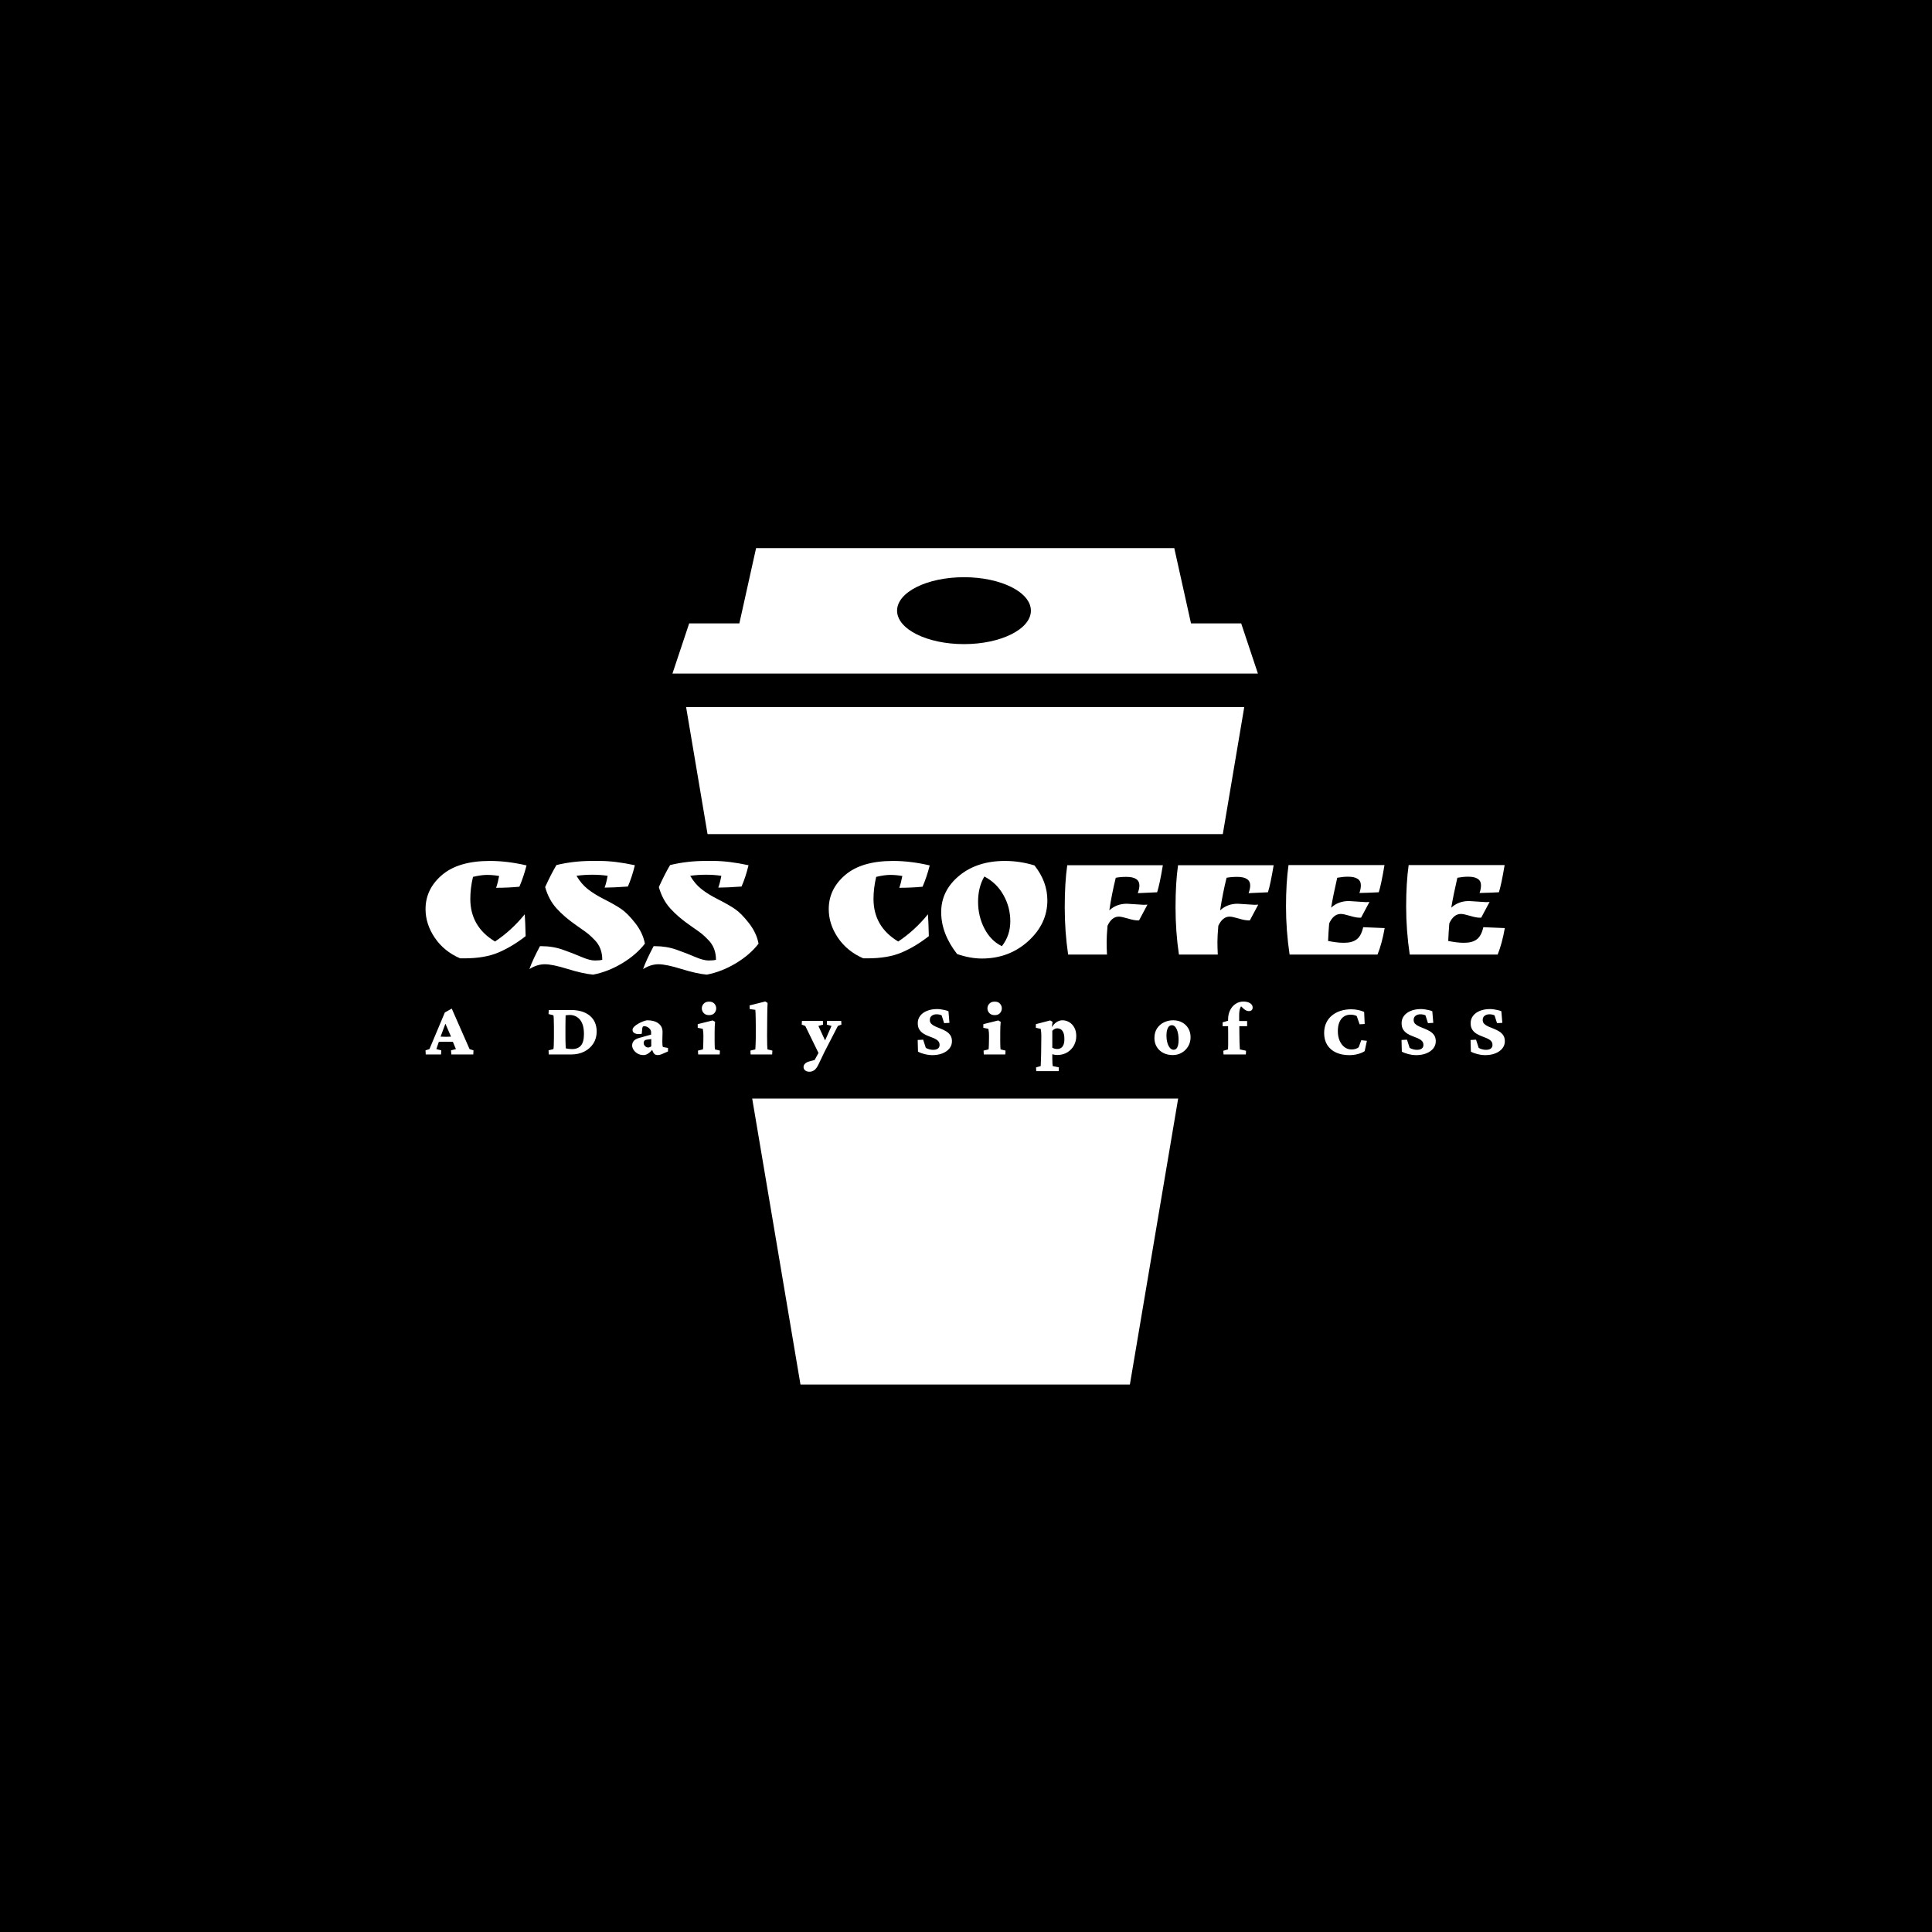
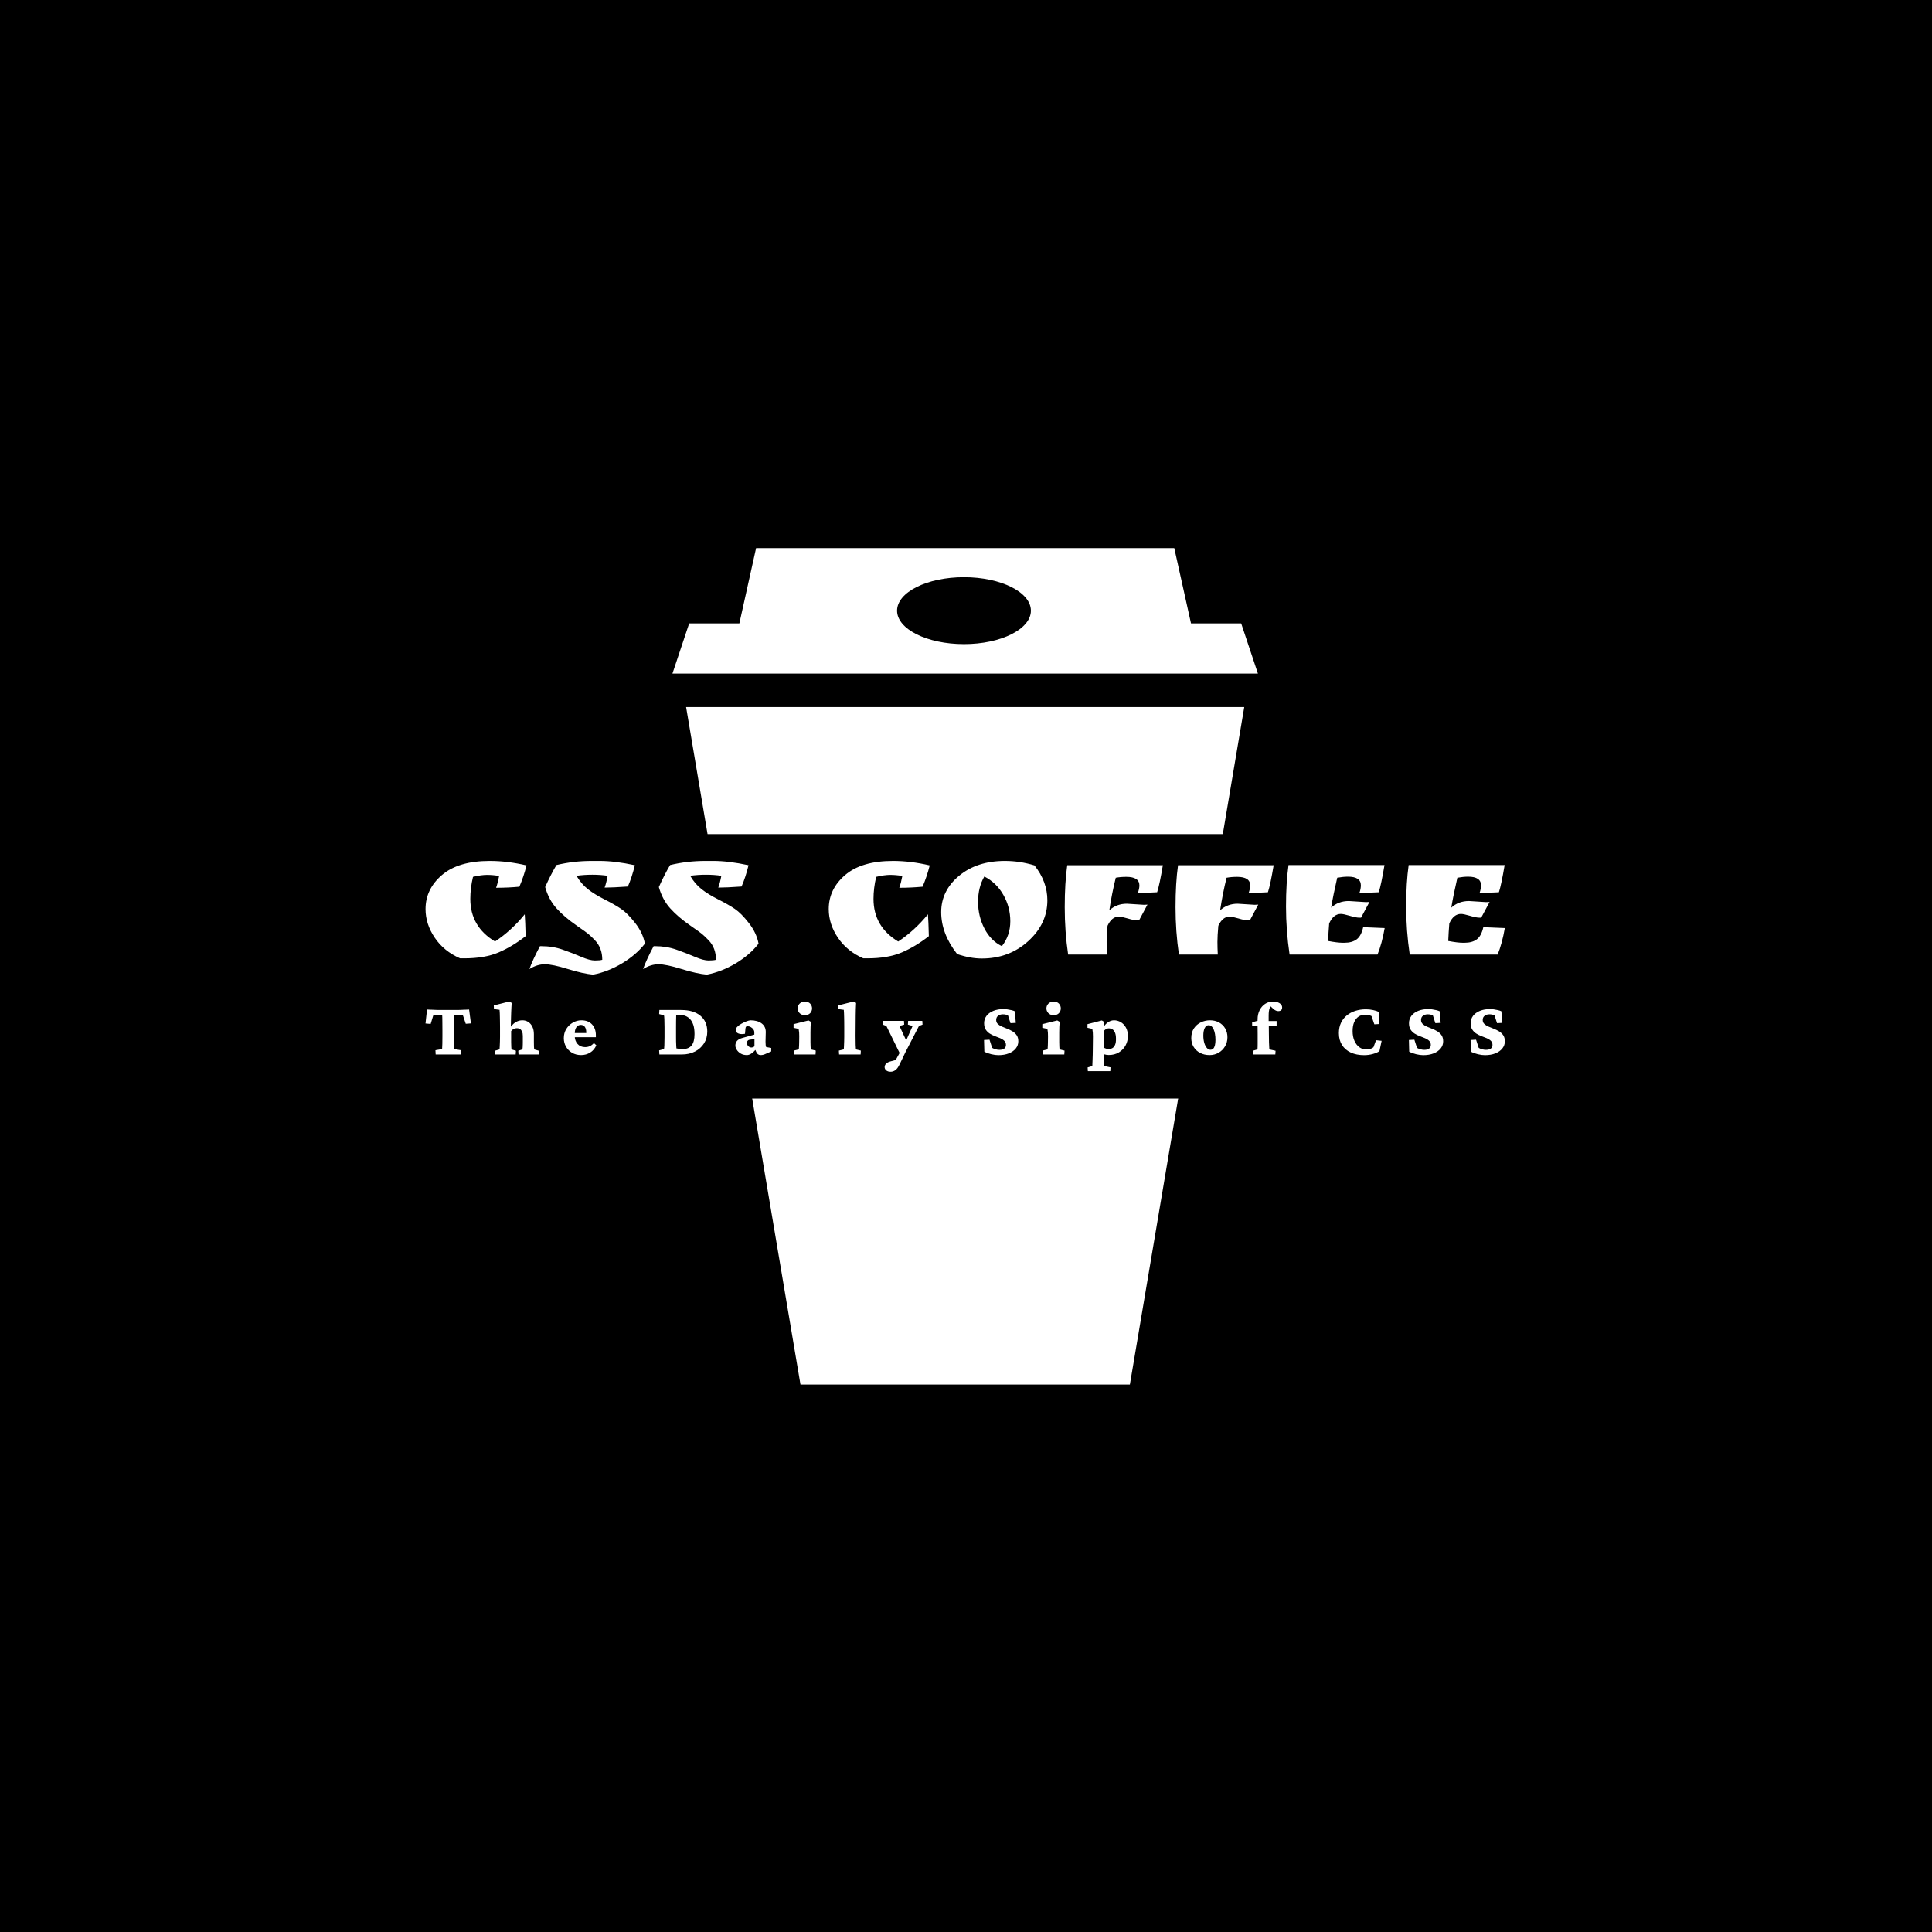
<svg xmlns="http://www.w3.org/2000/svg" version="1.1" width="1000" height="1000" viewBox="0 0 1000 1000">
  <rect width="1000" height="1000" fill="#000000" />
  <g transform="matrix(0.7,0,0,0.7,149.5758,282.1266)">
    <svg viewBox="0 0 396 247" data-background-color="#282634" preserveAspectRatio="xMidYMid meet" height="623" width="1000">
      <g id="tight-bounds" transform="matrix(1,0,0,1,0.24,-0.1)">
        <svg viewBox="0 0 395.52 247.2" height="247.2" width="395.52">
          <g>
            <svg />
          </g>
          <g>
            <svg viewBox="0 0 395.52 247.2" height="247.2" width="395.52">
              <g transform="matrix(1,0,0,1,39.552,92.70014)">
                <svg viewBox="0 0 316.416 61.8" height="61.8" width="316.416">
                  <g>
                    <svg viewBox="0 0 316.416 61.8" height="61.8" width="316.416">
                      <g>
                        <svg viewBox="0 0 316.416 61.8" height="61.8" width="316.416">
                          <g>
                            <svg viewBox="0 0 316.416 61.8" height="61.8" width="316.416">
                              <g>
                                <svg viewBox="0 0 316.416 61.8" height="61.8" width="316.416">
                                  <g>
                                    <svg viewBox="0 0 316.416 33.332" height="33.332" width="316.416">
                                      <g transform="matrix(1,0,0,1,0,0)">
                                        <svg width="316.416" viewBox="1.9 -26.15 301.38 31.75" height="33.332" data-palette-color="#ff4057">
                                          <path d="M22.45-21.95L22.45-21.95Q20.7-22.25 19.07-22.25 17.45-22.25 15.15-21.7L15.15-21.7Q14.4-18.55 14.4-15.55L14.4-15.55Q14.4-7.8 21.3-3.65L21.3-3.65Q25.9-6.7 29.6-11.25L29.6-11.25Q29.75-9.25 29.85-5.15L29.85-5.15Q26.15-2.25 22.3-0.6 18.45 1.05 12.7 1.05L12.7 1.05 11.55 1.05Q7.05-0.9 4.48-4.7 1.9-8.5 1.9-12.7L1.9-12.7Q1.9-18.3 6.5-22.23 11.1-26.15 19.85-26.15L19.85-26.15Q24.75-26.15 30.1-24.9L30.1-24.9Q29.3-21.75 28.1-18.95L28.1-18.95Q24.95-18.65 21.6-18.65L21.6-18.65Q22.1-20.05 22.45-21.95ZM52.75-22L52.75-22Q50.75-22.3 48.47-22.3 46.2-22.3 44.05-22L44.05-22Q45.4-19.7 47.25-18.25 49.1-16.8 51.92-15.38 54.75-13.95 56.52-12.75 58.3-11.55 60.45-8.8 62.6-6.05 63.15-3.05L63.15-3.05Q60.75 0.05 56.8 2.43 52.85 4.8 48.7 5.6L48.7 5.6Q45.9 5.35 41.62 4.03 37.35 2.7 35.2 2.7 33.05 2.7 30.9 4.05L30.9 4.05Q31.8 1.5 33.85-2.35L33.85-2.35 34.25-2.35Q37.45-2.35 40.27-1.35 43.1-0.35 45.42 0.65 47.75 1.65 49.17 1.65 50.6 1.65 51.25 1.45L51.25 1.45Q51.25-1.85 49.2-4L49.2-4Q48.1-5.15 47.32-5.78 46.55-6.4 44.95-7.5L44.95-7.5 44.1-8.1Q40.7-10.45 38.5-12.88 36.3-15.3 35.3-18.85L35.3-18.85Q36.9-22.4 38.45-25L38.45-25Q43.2-26.15 48.3-26.15L48.3-26.15 50.5-26.15Q54.8-26.15 60.35-24.95L60.35-24.95Q59.55-21.65 58.4-19L58.4-19Q54.2-18.7 51.9-18.7L51.9-18.7Q52.35-19.85 52.75-22ZM84.5-22L84.5-22Q82.5-22.3 80.22-22.3 77.94-22.3 75.8-22L75.8-22Q77.14-19.7 79-18.25 80.84-16.8 83.67-15.38 86.5-13.95 88.27-12.75 90.05-11.55 92.19-8.8 94.34-6.05 94.89-3.05L94.89-3.05Q92.5 0.05 88.55 2.43 84.59 4.8 80.44 5.6L80.44 5.6Q77.64 5.35 73.37 4.03 69.09 2.7 66.94 2.7 64.8 2.7 62.64 4.05L62.64 4.05Q63.55 1.5 65.59-2.35L65.59-2.35 66-2.35Q69.19-2.35 72.02-1.35 74.84-0.35 77.17 0.65 79.5 1.65 80.92 1.65 82.34 1.65 83 1.45L83 1.45Q83-1.85 80.94-4L80.94-4Q79.84-5.15 79.07-5.78 78.3-6.4 76.69-7.5L76.69-7.5 75.84-8.1Q72.44-10.45 70.25-12.88 68.05-15.3 67.05-18.85L67.05-18.85Q68.64-22.4 70.19-25L70.19-25Q74.94-26.15 80.05-26.15L80.05-26.15 82.25-26.15Q86.55-26.15 92.09-24.95L92.09-24.95Q91.3-21.65 90.14-19L90.14-19Q85.94-18.7 83.64-18.7L83.64-18.7Q84.09-19.85 84.5-22ZM135.04-21.95L135.04-21.95Q133.29-22.25 131.66-22.25 130.04-22.25 127.74-21.7L127.74-21.7Q126.99-18.55 126.99-15.55L126.99-15.55Q126.99-7.8 133.89-3.65L133.89-3.65Q138.49-6.7 142.19-11.25L142.19-11.25Q142.34-9.25 142.44-5.15L142.44-5.15Q138.74-2.25 134.89-0.6 131.04 1.05 125.29 1.05L125.29 1.05 124.14 1.05Q119.64-0.9 117.06-4.7 114.49-8.5 114.49-12.7L114.49-12.7Q114.49-18.3 119.09-22.23 123.69-26.15 132.44-26.15L132.44-26.15Q137.34-26.15 142.69-24.9L142.69-24.9Q141.89-21.75 140.69-18.95L140.69-18.95Q137.54-18.65 134.19-18.65L134.19-18.65Q134.69-20.05 135.04-21.95ZM150.34-0.15L150.34-0.15Q145.89-5.85 145.89-11.85 145.89-17.85 150.89-22 155.89-26.15 163.69-26.15L163.69-26.15Q167.84-26.15 171.94-24.9L171.94-24.9Q175.54-20.35 175.54-15.15L175.54-15.15Q175.54-8.6 170.19-3.75 164.84 1.1 157.24 1.1L157.24 1.1Q153.99 1.1 150.34-0.15ZM157.94-21.8L157.94-21.8Q156.19-18.8 156.19-14.75 156.19-10.7 157.96-7.28 159.74-3.85 162.84-2.35L162.84-2.35Q165.19-5.35 165.19-9.3 165.19-13.25 163.26-16.65 161.34-20.05 157.94-21.8ZM197.74-14.2L197.74-14.2 202.49-13.9Q203.14-13.9 203.49-13.95L203.49-13.95 201.14-9.55 200.69-9.55Q199.74-9.55 197.99-10.08 196.24-10.6 195.49-10.6L195.49-10.6Q193.53-10.6 192.34-8.05L192.34-8.05Q192.09-5.2 192.09-3.55 192.09-1.9 192.19 0L192.19 0 181.34 0Q180.39-6.4 180.39-13.23 180.39-20.05 181.09-24.95L181.09-24.95 207.79-24.95Q206.89-19.55 206.19-17.4L206.19-17.4 200.79-17.15Q201.24-18.4 201.24-19.3L201.24-19.3Q201.24-21.7 197.59-21.7L197.59-21.7Q195.99-21.7 194.64-21.45L194.64-21.45Q193.53-17 192.84-12.35L192.84-12.35Q194.84-14.2 197.74-14.2ZM228.68-14.2L228.68-14.2 233.43-13.9Q234.08-13.9 234.43-13.95L234.43-13.95 232.08-9.55 231.63-9.55Q230.68-9.55 228.93-10.08 227.18-10.6 226.43-10.6L226.43-10.6Q224.48-10.6 223.28-8.05L223.28-8.05Q223.03-5.2 223.03-3.55 223.03-1.9 223.13 0L223.13 0 212.28 0Q211.33-6.4 211.33-13.23 211.33-20.05 212.03-24.95L212.03-24.95 238.73-24.95Q237.83-19.55 237.13-17.4L237.13-17.4 231.73-17.15Q232.18-18.4 232.18-19.3L232.18-19.3Q232.18-21.7 228.53-21.7L228.53-21.7Q226.93-21.7 225.58-21.45L225.58-21.45Q224.48-17 223.78-12.35L223.78-12.35Q225.78-14.2 228.68-14.2ZM259.73-14.95L259.73-14.95 264.43-14.65Q265.13-14.65 265.48-14.7L265.48-14.7 263.13-10.3 262.68-10.3Q261.73-10.3 259.98-10.83 258.23-11.35 257.48-11.35L257.48-11.35Q255.43-11.35 254.23-8.7L254.23-8.7Q254.03-6.25 253.93-3.8L253.93-3.8Q256.53-3.3 258.03-3.3L258.03-3.3 258.48-3.3Q260.63-3.3 261.91-4.25 263.18-5.2 263.73-7.65L263.73-7.65 269.73-7.4Q268.98-3.1 267.73 0L267.73 0 243.18 0Q242.18-6.75 242.18-13.4 242.18-20.05 242.88-25L242.88-25 269.68-25Q268.78-19.6 268.08-17.4L268.08-17.4Q265.13-17.25 262.68-17.2L262.68-17.2Q263.08-18.35 263.08-19.35L263.08-19.35Q263.08-21.75 259.48-21.75L259.48-21.75Q258.13-21.75 256.48-21.45L256.48-21.45Q255.38-16.7 254.78-13.1L254.78-13.1Q256.78-14.95 259.73-14.95ZM293.28-14.95L293.28-14.95 297.98-14.65Q298.68-14.65 299.03-14.7L299.03-14.7 296.68-10.3 296.23-10.3Q295.28-10.3 293.53-10.83 291.78-11.35 291.03-11.35L291.03-11.35Q288.98-11.35 287.78-8.7L287.78-8.7Q287.58-6.25 287.48-3.8L287.48-3.8Q290.08-3.3 291.58-3.3L291.58-3.3 292.03-3.3Q294.18-3.3 295.45-4.25 296.73-5.2 297.28-7.65L297.28-7.65 303.28-7.4Q302.53-3.1 301.28 0L301.28 0 276.73 0Q275.73-6.75 275.73-13.4 275.73-20.05 276.43-25L276.43-25 303.23-25Q302.33-19.6 301.63-17.4L301.63-17.4Q298.68-17.25 296.23-17.2L296.23-17.2Q296.63-18.35 296.63-19.35L296.63-19.35Q296.63-21.75 293.03-21.75L293.03-21.75Q291.68-21.75 290.03-21.45L290.03-21.45Q288.93-16.7 288.33-13.1L288.33-13.1Q290.33-14.95 293.28-14.95Z" opacity="1" transform="matrix(1,0,0,1,0,0)" fill="#ffffff" class="undefined-text-0" data-fill-palette-color="primary" id="text-0" />
                                        </svg>
                                      </g>
                                    </svg>
                                  </g>
                                  <g transform="matrix(1,0,0,1,0,41.20065)">
                                    <svg viewBox="0 0 316.416 20.599" height="20.599" width="316.416">
                                      <g transform="matrix(1,0,0,1,0,0)">
-                                         <svg width="316.416" viewBox="-0.15 -34.13 695.29 45.26" height="20.599" data-palette-color="#dcdcdc">
-                                           <path d="M9.86 0L0 0-0.15-2.64 2.39-3.47 12.3-27.05 16.75-29.54 28.22-3.47 30.76-2.64 30.62 0 16.5 0 16.26-2.64 19.43-3.47 16.94-9.42 16.41-11.18 11.67-22.12 13.23-21.34 9.52-11.38 9.03-9.91 6.84-3.47 10.01-2.64 9.86 0ZM7.76-8.06L7.76-8.06 7.76-11.62Q8.74-11.57 9.89-11.47 11.04-11.38 12.94-11.38L12.94-11.38Q14.84-11.38 16.04-11.47 17.24-11.57 18.16-11.62L18.16-11.62 18.16-8.11Q17.58-8.11 16.33-8.15 15.09-8.2 12.94-8.2L12.94-8.2Q10.74-8.2 9.57-8.15 8.4-8.11 7.76-8.06ZM79.1-26.03L79.25-28.66 93.26-28.66Q101.22-28.66 105.67-24.98 110.11-21.29 110.11-14.75L110.11-14.75Q110.11-10.45 108.01-7.13 105.91-3.81 102.2-1.9 98.49 0 93.7 0L93.7 0 79.25 0 79.1-2.64 82.23-3.47Q82.38-3.76 82.47-5.91 82.57-8.06 82.57-11.13L82.57-11.13 82.57-17.58Q82.57-20.61 82.47-22.8 82.38-25 82.23-25.24L82.23-25.24 79.1-26.03ZM90.09-25.2L90.09-25.2Q90.09-24.9 90.07-23.88 90.04-22.85 90.02-21.26 89.99-19.68 89.99-17.58L89.99-17.58 89.99-11.13Q89.99-9.91 90.02-8.5 90.04-7.08 90.11-5.83 90.19-4.59 90.24-3.91L90.24-3.91Q91.16-3.71 92.24-3.59 93.31-3.47 94.24-3.47L94.24-3.47Q98.05-3.47 99.98-5.76 101.91-8.06 101.91-13.13L101.91-13.13Q101.91-16.7 101.13-19.04 100.34-21.39 99.03-22.78 97.71-24.17 96.12-24.8 94.53-25.44 92.87-25.44L92.87-25.44Q92.24-25.44 91.51-25.37 90.77-25.29 90.09-25.2ZM140.38 0.39L140.38 0.39Q138.04 0.39 136.38-0.61 134.72-1.61 133.84-3.05 132.96-4.49 132.96-5.71L132.96-5.71Q132.96-7.57 134.06-8.79 135.16-10.01 137.45-10.64L137.45-10.64 145.17-12.79 145.17-14.26Q145.17-15.28 144.56-16.16 143.95-17.04 142.92-17.63 141.9-18.21 140.77-18.21L140.77-18.21Q140.09-18.21 139.82-17.87 139.55-17.53 139.46-16.65L139.46-16.65 139.16-13.33Q136.53-12.84 134.87-13.53 133.21-14.21 133.21-15.82L133.21-15.82Q133.21-16.85 134.26-17.9 135.31-18.95 136.87-19.82 138.43-20.7 140.02-21.31 141.6-21.92 142.63-22.02L142.63-22.02Q147.22-22.02 149.88-20.02 152.54-18.02 152.54-14.55L152.54-14.55 152.4-8.25Q152.4-6.74 152.49-6.01 152.59-5.27 152.79-4.79L152.79-4.79 156.06-4.2 156.06-1.95 152.59-0.44Q151.66 0 150.86 0.2 150.05 0.39 149.27 0.39L149.27 0.39Q147.22 0.39 146.39-1.66L146.39-1.66 145.41-4 146.54-3.76Q145.07-1.86 143.46-0.73 141.85 0.39 140.38 0.39ZM143.26-4.49L143.26-4.49Q143.8-4.49 144.31-4.69 144.83-4.88 145.27-5.27L145.27-5.27 145.27-9.91 142.68-9.57Q141.46-9.47 140.92-8.89 140.38-8.3 140.38-7.37L140.38-7.37Q140.38-6.3 141.26-5.4 142.14-4.49 143.26-4.49ZM189.36 0L175.49 0 175.35-2.49 178.57-3.27Q178.62-3.47 178.67-4.25 178.72-5.03 178.76-6.05 178.81-7.08 178.81-8.06L178.81-8.06 178.86-11.72Q178.86-13.13 178.79-14.14 178.72-15.14 178.47-16.5L178.47-16.5 175.2-17.19 175.2-19.53 184.82-21.92 186.38-21.04Q186.23-19.43 186.16-17.82 186.09-16.21 186.09-14.21L186.09-14.21 186.09-7.96Q186.09-6.59 186.16-5.13 186.23-3.66 186.28-3.27L186.28-3.27 189.51-2.49 189.36 0ZM182.52-25.34L182.52-25.34Q180.28-25.34 179.06-26.66 177.84-27.98 177.84-29.69L177.84-29.69Q177.84-31.4 179.06-32.71 180.28-34.03 182.52-34.03L182.52-34.03Q184.77-34.03 185.94-32.71 187.11-31.4 187.11-29.69L187.11-29.69Q187.11-27.98 185.94-26.66 184.77-25.34 182.52-25.34ZM223.15 0L209.28 0 209.14-2.49 212.31-3.27Q212.36-3.91 212.43-5.35 212.51-6.79 212.55-8.47 212.6-10.16 212.6-11.38L212.6-11.38 212.6-17.63Q212.6-19.24 212.58-20.83 212.55-22.41 212.53-23.88 212.51-25.34 212.46-26.59 212.41-27.83 212.31-28.76L212.31-28.76 208.7-29.25 208.6-31.59 218.71-34.13 220.22-33.2Q220.12-31.2 220.05-29.27 219.98-27.34 219.98-24.95 219.98-22.56 219.93-18.99L219.93-18.99 219.88-12.11Q219.88-8.5 219.95-6.15 220.02-3.81 220.12-3.27L220.12-3.27 223.3-2.49 223.15 0ZM258.01-7.42L253.57 0.2 244.49-18.36 242.19-19.24 242.34-21.63 255.82-21.63 255.96-19.24 252.94-18.36 258.01-7.42ZM258.5-21.63L267.63-21.63 267.78-19.24 265.48-18.36 256.89-1.71 253.03 6.35Q251.67 9.18 250.23 10.16 248.79 11.13 247.22 11.13L247.22 11.13Q245.42 11.13 244.39 10.25 243.37 9.38 243.37 8.15L243.37 8.15Q243.37 6.88 244.34 5.91 245.32 4.93 247.22 4.44L247.22 4.44 253.38 2.78 249.76 4.93 255.87-6.2 256.55-7.47 261.38-18.36 258.36-19.24 258.5-21.63ZM326.13 0.44L326.13 0.44Q324.08 0.44 321.54-0.17 319-0.78 317.1-1.81L317.1-1.81 316.9-9.33 320.42-9.52 322.13-4.25Q323.01-3.71 324.3-3.34 325.59-2.98 326.77-2.98L326.77-2.98Q328.87-2.98 329.94-3.81 331.01-4.64 331.01-6.15L331.01-6.15Q331.01-7.76 329.99-8.76 328.96-9.77 327.38-10.45 325.79-11.13 323.98-11.79 322.18-12.45 320.59-13.45 319-14.45 317.98-16.04 316.95-17.63 316.95-20.17L316.95-20.17Q316.95-22.85 318.51-24.9 320.08-26.95 322.91-28.1 325.74-29.25 329.5-29.25L329.5-29.25Q330.57-29.25 331.92-29.05 333.26-28.86 334.53-28.56 335.8-28.27 336.73-27.83L336.73-27.83 337.36-20.36 333.94-20.17 332.33-25.2Q330.87-25.88 329.01-25.88L329.01-25.88Q327.25-25.88 325.99-24.95 324.72-24.02 324.72-22.22L324.72-22.22Q324.72-20.65 325.74-19.68 326.77-18.7 328.38-17.99 329.99-17.29 331.82-16.58 333.65-15.87 335.29-14.87 336.92-13.87 337.95-12.35 338.97-10.84 338.97-8.45L338.97-8.45Q338.97-5.91 337.36-3.88 335.75-1.86 332.87-0.71 329.99 0.44 326.13 0.44ZM373.35 0L359.48 0 359.34-2.49 362.56-3.27Q362.61-3.47 362.66-4.25 362.7-5.03 362.75-6.05 362.8-7.08 362.8-8.06L362.8-8.06 362.85-11.72Q362.85-13.13 362.78-14.14 362.7-15.14 362.46-16.5L362.46-16.5 359.19-17.19 359.19-19.53 368.81-21.92 370.37-21.04Q370.22-19.43 370.15-17.82 370.08-16.21 370.08-14.21L370.08-14.21 370.08-7.96Q370.08-6.59 370.15-5.13 370.22-3.66 370.27-3.27L370.27-3.27 373.5-2.49 373.35 0ZM366.51-25.34L366.51-25.34Q364.27-25.34 363.05-26.66 361.83-27.98 361.83-29.69L361.83-29.69Q361.83-31.4 363.05-32.71 364.27-34.03 366.51-34.03L366.51-34.03Q368.76-34.03 369.93-32.71 371.1-31.4 371.1-29.69L371.1-29.69Q371.1-27.98 369.93-26.66 368.76-25.34 366.51-25.34ZM407.73 10.74L393.27 10.74 393.13 8.35 396.15 7.47Q396.15 7.13 396.2 6.03 396.25 4.93 396.3 3.44 396.35 1.95 396.4 0.32 396.45-1.32 396.45-2.73L396.45-2.73 396.54-11.62Q396.54-13.09 396.47-14.11 396.4-15.14 396.15-16.5L396.15-16.5 393.03-17.19 393.03-19.53 402.26-21.92 403.77-21.04 403.38-17.92 403.53-17.82Q404.65-19.73 406.43-20.87 408.21-22.02 410.17-22.02L410.17-22.02Q412.41-22.02 414.44-20.85 416.47-19.68 417.76-17.41 419.05-15.14 419.05-11.82L419.05-11.82Q419.05-8.64 417.59-5.88 416.12-3.13 413.34-1.39 410.56 0.34 406.7 0.34L406.7 0.34Q406.02 0.34 405.24 0.22 404.45 0.1 403.62-0.15L403.62-0.15 403.62 2.73Q403.62 4.25 403.7 5.66 403.77 7.08 403.87 7.47L403.87 7.47 407.87 8.3 407.73 10.74ZM406.75-3.52L406.75-3.52Q408.07-3.52 409.12-4.13 410.17-4.74 410.8-6.2 411.44-7.67 411.39-10.11L411.39-10.11Q411.39-12.7 410.7-14.18 410.02-15.67 409-16.26 407.97-16.85 406.85-16.85L406.85-16.85Q405.97-16.85 405.11-16.41 404.26-15.97 403.62-15.23L403.62-15.23 403.62-4.35Q404.31-3.96 405.11-3.74 405.92-3.52 406.75-3.52ZM481.21 0.39L481.21 0.39Q477.75 0.39 475.09-1 472.42-2.39 470.91-4.88 469.4-7.37 469.4-10.55L469.4-10.55Q469.4-14.26 471.11-16.82 472.82-19.38 475.57-20.7 478.33-22.02 481.41-22.02L481.41-22.02Q484.73-22.02 487.27-20.63 489.81-19.24 491.25-16.77 492.69-14.31 492.69-11.08L492.69-11.08Q492.69-7.86 491.15-5.25 489.61-2.64 487-1.12 484.39 0.39 481.21 0.39ZM481.7-3.03L481.7-3.03Q482.83-3.03 483.53-3.74 484.24-4.44 484.61-5.88 484.97-7.32 484.97-9.33L484.97-9.33Q484.97-13.57 483.78-16.21 482.58-18.85 480.58-18.85L480.58-18.85Q478.97-18.85 478.06-17.07 477.16-15.28 477.16-12.16L477.16-12.16Q477.16-9.62 477.75-7.54 478.33-5.47 479.38-4.25 480.43-3.03 481.7-3.03ZM528.43-2.39L528.29 0 513.93 0 513.78-2.39 516.81-3.27Q516.86-4.35 516.88-5.18 516.91-6.01 516.91-6.96 516.91-7.91 516.91-9.35 516.91-10.79 516.91-13.13L516.91-13.13 516.86-18.21 516.86-22.61Q516.86-25.88 518.15-28.49 519.45-31.1 521.69-32.59 523.94-34.08 526.72-34.08L526.72-34.08Q529.36-34.08 531.02-33.03 532.68-31.98 532.68-30.27L532.68-30.27Q532.68-29.1 532.02-28.52 531.36-27.93 530.19-27.93L530.19-27.93Q528.72-27.93 527.16-29.2L527.16-29.2 524.18-31.98 526.63-31.64Q525.36-31.64 524.67-29.98 523.99-28.32 523.99-25.05L523.99-25.05 523.99-21.53 524.09-18.21 524.13-13.13Q524.13-10.6 524.21-7.91 524.28-5.22 524.43-3.27L524.43-3.27 528.43-2.39ZM529.12-18.21L513.34-18.21 513.34-20.7 516.86-21.73 519.5-21.53 529.12-21.53 529.12-18.21ZM594.99 0.44L594.99 0.44Q590.06 0.44 586.39-1.25 582.73-2.93 580.73-6.13 578.73-9.33 578.73-13.77L578.73-13.77Q578.73-17.48 580.07-20.34 581.41-23.19 583.81-25.15 586.2-27.1 589.35-28.1 592.5-29.1 596.21-29.1L596.21-29.1Q598.5-29.1 600.77-28.61 603.04-28.13 604.51-27.39L604.51-27.39 604.85-19.63 601.58-19.43 599.72-24.76Q598.8-25.2 597.82-25.42 596.84-25.63 595.77-25.63L595.77-25.63Q593.23-25.63 591.4-24.39 589.57-23.14 588.57-20.8 587.56-18.46 587.56-15.09L587.56-15.09Q587.56-11.43 588.76-8.76 589.96-6.1 591.93-4.66 593.91-3.22 596.35-3.22L596.35-3.22Q597.67-3.22 598.89-3.56 600.11-3.91 600.99-4.64L600.99-4.64 602.65-9.18 606.27-8.79 604.85-2.15Q603.34-1.07 600.63-0.32 597.92 0.44 594.99 0.44ZM637.81 0.44L637.81 0.44Q635.76 0.44 633.22-0.17 630.68-0.78 628.78-1.81L628.78-1.81 628.58-9.33 632.1-9.52 633.81-4.25Q634.68-3.71 635.98-3.34 637.27-2.98 638.44-2.98L638.44-2.98Q640.54-2.98 641.62-3.81 642.69-4.64 642.69-6.15L642.69-6.15Q642.69-7.76 641.67-8.76 640.64-9.77 639.06-10.45 637.47-11.13 635.66-11.79 633.85-12.45 632.27-13.45 630.68-14.45 629.66-16.04 628.63-17.63 628.63-20.17L628.63-20.17Q628.63-22.85 630.19-24.9 631.76-26.95 634.59-28.1 637.42-29.25 641.18-29.25L641.18-29.25Q642.25-29.25 643.6-29.05 644.94-28.86 646.21-28.56 647.48-28.27 648.41-27.83L648.41-27.83 649.04-20.36 645.62-20.17 644.01-25.2Q642.55-25.88 640.69-25.88L640.69-25.88Q638.93-25.88 637.66-24.95 636.39-24.02 636.39-22.22L636.39-22.22Q636.39-20.65 637.42-19.68 638.44-18.7 640.06-17.99 641.67-17.29 643.5-16.58 645.33-15.87 646.97-14.87 648.6-13.87 649.63-12.35 650.65-10.84 650.65-8.45L650.65-8.45Q650.65-5.91 649.04-3.88 647.43-1.86 644.55-0.71 641.67 0.44 637.81 0.44ZM682.29 0.44L682.29 0.44Q680.24 0.44 677.7-0.17 675.16-0.78 673.26-1.81L673.26-1.81 673.06-9.33 676.58-9.52 678.29-4.25Q679.17-3.71 680.46-3.34 681.76-2.98 682.93-2.98L682.93-2.98Q685.03-2.98 686.1-3.81 687.18-4.64 687.18-6.15L687.18-6.15Q687.18-7.76 686.15-8.76 685.13-9.77 683.54-10.45 681.95-11.13 680.15-11.79 678.34-12.45 676.75-13.45 675.16-14.45 674.14-16.04 673.11-17.63 673.11-20.17L673.11-20.17Q673.11-22.85 674.68-24.9 676.24-26.95 679.07-28.1 681.9-29.25 685.66-29.25L685.66-29.25Q686.74-29.25 688.08-29.05 689.42-28.86 690.69-28.56 691.96-28.27 692.89-27.83L692.89-27.83 693.52-20.36 690.11-20.17 688.49-25.2Q687.03-25.88 685.17-25.88L685.17-25.88Q683.42-25.88 682.15-24.95 680.88-24.02 680.88-22.22L680.88-22.22Q680.88-20.65 681.9-19.68 682.93-18.7 684.54-17.99 686.15-17.29 687.98-16.58 689.81-15.87 691.45-14.87 693.08-13.87 694.11-12.35 695.14-10.84 695.14-8.45L695.14-8.45Q695.14-5.91 693.52-3.88 691.91-1.86 689.03-0.71 686.15 0.44 682.29 0.44Z" opacity="1" transform="matrix(1,0,0,1,0,0)" fill="#ffffff" class="undefined-text-1" data-fill-palette-color="secondary" id="text-1" />
+                                         <svg width="316.416" viewBox="0.83 -34.13 695.28 45.26" height="20.599" data-palette-color="#dcdcdc">
+                                           <path d="M28.91-28.96L28.91-28.96 30.08-20.02 26.76-19.78 24.85-25.44Q24.37-25.54 23.78-25.56 23.19-25.59 22.46-25.59L22.46-25.59 20.9-25.59Q20.46-25.59 20-25.59 19.53-25.59 19.34-25.49L19.34-25.49Q19.34-25.2 19.31-23.66 19.29-22.12 19.26-19.97 19.24-17.82 19.24-15.53L19.24-15.53 19.24-11.67Q19.24-9.08 19.29-6.88 19.34-4.69 19.38-3.47L19.38-3.47 23.68-2.73 23.54 0 7.37 0 7.23-2.73 11.52-3.47Q11.62-4.69 11.67-6.88 11.72-9.08 11.72-11.67L11.72-11.67 11.72-15.53Q11.72-17.82 11.69-19.97 11.67-22.12 11.65-23.66 11.62-25.2 11.57-25.49L11.57-25.49Q11.43-25.59 10.96-25.59 10.5-25.59 10.06-25.59L10.06-25.59 8.45-25.59Q7.71-25.59 7.06-25.56 6.4-25.54 5.91-25.44L5.91-25.44 4.15-19.68 0.83-19.97 1.81-28.96Q2.34-28.91 3.32-28.88 4.3-28.86 5.44-28.81 6.59-28.76 7.67-28.71 8.74-28.66 9.42-28.66L9.42-28.66 21.34-28.66Q22.02-28.66 23.1-28.71 24.17-28.76 25.32-28.81 26.46-28.86 27.44-28.88 28.42-28.91 28.91-28.96ZM58.92 0L45.64 0 45.5-2.39 48.52-3.27Q48.57-3.91 48.65-5.35 48.72-6.79 48.77-8.47 48.82-10.16 48.82-11.38L48.82-11.38 48.82-17.58Q48.82-19.29 48.79-20.87 48.77-22.46 48.74-23.9 48.72-25.34 48.67-26.59 48.62-27.83 48.52-28.76L48.52-28.76 44.91-29.25 44.81-31.59 54.82-34.13 56.34-33.2Q56.24-31.74 56.16-30.35 56.09-28.96 56.02-27.29 55.95-25.63 55.9-23.41 55.85-21.19 55.8-18.07L55.8-18.07 55.95-18.02Q57.41-20.02 59.27-21.02 61.12-22.02 63.22-22.02L63.22-22.02Q65.37-22.02 67.03-20.95 68.69-19.87 69.67-17.87 70.64-15.87 70.64-13.09L70.64-13.09 70.64-8.15Q70.64-6.54 70.69-5.08 70.74-3.61 70.84-3.27L70.84-3.27 73.87-2.39 73.72 0 60.73 0 60.58-2.39 63.27-3.27Q63.37-3.81 63.42-4.69 63.46-5.57 63.49-6.54 63.51-7.52 63.51-8.2L63.51-8.2 63.51-11.91Q63.51-13.72 63-14.82 62.49-15.92 61.66-16.43 60.83-16.94 59.7-16.94L59.7-16.94Q58.68-16.94 57.7-16.48 56.73-16.02 55.99-15.09L55.99-15.09 55.99-7.96Q55.99-6.35 56.07-5 56.14-3.66 56.19-3.27L56.19-3.27 59.07-2.39 58.92 0ZM101.05 0.39L101.05 0.39Q97.78 0.39 95.26-1.07 92.75-2.54 91.33-5.03 89.92-7.52 89.92-10.5L89.92-10.5Q89.92-13.87 91.53-16.46 93.14-19.04 95.73-20.53 98.32-22.02 101.25-22.02L101.25-22.02Q105.64-22.02 108.11-19.36 110.57-16.7 110.57-12.4L110.57-12.4 110.57-11.13 96.31-11.13 96.31-13.82 105.25-13.82 104.37-12.45 104.37-14.36Q104.37-16.5 103.47-17.77 102.56-19.04 100.86-19.04L100.86-19.04Q99.73-19.04 98.85-18.41 97.97-17.77 97.46-16.48 96.95-15.19 96.95-13.23L96.95-13.23 96.95-12.06Q96.95-8.84 98.76-6.79 100.56-4.74 103.64-4.74L103.64-4.74Q105.3-4.74 106.67-5.35 108.03-5.96 109.3-7.37L109.3-7.37 110.86-5.91Q109.5-2.83 106.89-1.22 104.27 0.39 101.05 0.39ZM151.32-26.03L151.47-28.66 165.48-28.66Q173.44-28.66 177.88-24.98 182.33-21.29 182.33-14.75L182.33-14.75Q182.33-10.45 180.23-7.13 178.13-3.81 174.42-1.9 170.7 0 165.92 0L165.92 0 151.47 0 151.32-2.64 154.44-3.47Q154.59-3.76 154.69-5.91 154.79-8.06 154.79-11.13L154.79-11.13 154.79-17.58Q154.79-20.61 154.69-22.8 154.59-25 154.44-25.24L154.44-25.24 151.32-26.03ZM162.31-25.2L162.31-25.2Q162.31-24.9 162.28-23.88 162.26-22.85 162.23-21.26 162.21-19.68 162.21-17.58L162.21-17.58 162.21-11.13Q162.21-9.91 162.23-8.5 162.26-7.08 162.33-5.83 162.4-4.59 162.45-3.91L162.45-3.91Q163.38-3.71 164.45-3.59 165.53-3.47 166.46-3.47L166.46-3.47Q170.26-3.47 172.19-5.76 174.12-8.06 174.12-13.13L174.12-13.13Q174.12-16.7 173.34-19.04 172.56-21.39 171.24-22.78 169.92-24.17 168.34-24.8 166.75-25.44 165.09-25.44L165.09-25.44Q164.45-25.44 163.72-25.37 162.99-25.29 162.31-25.2ZM207.85 0.39L207.85 0.39Q205.51 0.39 203.85-0.61 202.19-1.61 201.31-3.05 200.43-4.49 200.43-5.71L200.43-5.71Q200.43-7.57 201.53-8.79 202.63-10.01 204.92-10.64L204.92-10.64 212.64-12.79 212.64-14.26Q212.64-15.28 212.03-16.16 211.42-17.04 210.39-17.63 209.36-18.21 208.24-18.21L208.24-18.21Q207.56-18.21 207.29-17.87 207.02-17.53 206.92-16.65L206.92-16.65 206.63-13.33Q203.99-12.84 202.33-13.53 200.67-14.21 200.67-15.82L200.67-15.82Q200.67-16.85 201.72-17.9 202.77-18.95 204.34-19.82 205.9-20.7 207.48-21.31 209.07-21.92 210.1-22.02L210.1-22.02Q214.69-22.02 217.35-20.02 220.01-18.02 220.01-14.55L220.01-14.55 219.86-8.25Q219.86-6.74 219.96-6.01 220.06-5.27 220.25-4.79L220.25-4.79 223.52-4.2 223.52-1.95 220.06-0.44Q219.13 0 218.32 0.2 217.52 0.39 216.74 0.39L216.74 0.39Q214.69 0.39 213.86-1.66L213.86-1.66 212.88-4 214-3.76Q212.54-1.86 210.93-0.73 209.32 0.39 207.85 0.39ZM210.73-4.49L210.73-4.49Q211.27-4.49 211.78-4.69 212.29-4.88 212.73-5.27L212.73-5.27 212.73-9.91 210.15-9.57Q208.92-9.47 208.39-8.89 207.85-8.3 207.85-7.37L207.85-7.37Q207.85-6.3 208.73-5.4 209.61-4.49 210.73-4.49ZM252.08 0L238.21 0 238.06-2.49 241.29-3.27Q241.33-3.47 241.38-4.25 241.43-5.03 241.48-6.05 241.53-7.08 241.53-8.06L241.53-8.06 241.58-11.72Q241.58-13.13 241.51-14.14 241.43-15.14 241.19-16.5L241.19-16.5 237.92-17.19 237.92-19.53 247.54-21.92 249.1-21.04Q248.95-19.43 248.88-17.82 248.81-16.21 248.81-14.21L248.81-14.21 248.81-7.96Q248.81-6.59 248.88-5.13 248.95-3.66 249-3.27L249-3.27 252.22-2.49 252.08 0ZM245.24-25.34L245.24-25.34Q243-25.34 241.77-26.66 240.55-27.98 240.55-29.69L240.55-29.69Q240.55-31.4 241.77-32.71 243-34.03 245.24-34.03L245.24-34.03Q247.49-34.03 248.66-32.71 249.83-31.4 249.83-29.69L249.83-29.69Q249.83-27.98 248.66-26.66 247.49-25.34 245.24-25.34ZM281.12 0L267.25 0 267.1-2.49 270.28-3.27Q270.33-3.91 270.4-5.35 270.47-6.79 270.52-8.47 270.57-10.16 270.57-11.38L270.57-11.38 270.57-17.63Q270.57-19.24 270.55-20.83 270.52-22.41 270.5-23.88 270.47-25.34 270.42-26.59 270.38-27.83 270.28-28.76L270.28-28.76 266.66-29.25 266.57-31.59 276.67-34.13 278.19-33.2Q278.09-31.2 278.02-29.27 277.94-27.34 277.94-24.95 277.94-22.56 277.9-18.99L277.9-18.99 277.85-12.11Q277.85-8.5 277.92-6.15 277.99-3.81 278.09-3.27L278.09-3.27 281.26-2.49 281.12 0ZM311.23-7.42L306.79 0.2 297.71-18.36 295.41-19.24 295.56-21.63 309.04-21.63 309.18-19.24 306.15-18.36 311.23-7.42ZM311.72-21.63L320.85-21.63 321-19.24 318.7-18.36 310.11-1.71 306.25 6.35Q304.89 9.18 303.44 10.16 302 11.13 300.44 11.13L300.44 11.13Q298.64 11.13 297.61 10.25 296.58 9.38 296.58 8.15L296.58 8.15Q296.58 6.88 297.56 5.91 298.54 4.93 300.44 4.44L300.44 4.44 306.59 2.78 302.98 4.93 309.08-6.2 309.77-7.47 314.6-18.36 311.57-19.24 311.72-21.63ZM369.85 0.44L369.85 0.44Q367.8 0.44 365.26-0.17 362.72-0.78 360.82-1.81L360.82-1.81 360.62-9.33 364.14-9.52 365.85-4.25Q366.73-3.71 368.02-3.34 369.31-2.98 370.49-2.98L370.49-2.98Q372.59-2.98 373.66-3.81 374.73-4.64 374.73-6.15L374.73-6.15Q374.73-7.76 373.71-8.76 372.68-9.77 371.1-10.45 369.51-11.13 367.7-11.79 365.9-12.45 364.31-13.45 362.72-14.45 361.7-16.04 360.67-17.63 360.67-20.17L360.67-20.17Q360.67-22.85 362.23-24.9 363.8-26.95 366.63-28.1 369.46-29.25 373.22-29.25L373.22-29.25Q374.3-29.25 375.64-29.05 376.98-28.86 378.25-28.56 379.52-28.27 380.45-27.83L380.45-27.83 381.08-20.36 377.66-20.17 376.05-25.2Q374.59-25.88 372.73-25.88L372.73-25.88Q370.97-25.88 369.71-24.95 368.44-24.02 368.44-22.22L368.44-22.22Q368.44-20.65 369.46-19.68 370.49-18.7 372.1-17.99 373.71-17.29 375.54-16.58 377.37-15.87 379.01-14.87 380.64-13.87 381.67-12.35 382.69-10.84 382.69-8.45L382.69-8.45Q382.69-5.91 381.08-3.88 379.47-1.86 376.59-0.71 373.71 0.44 369.85 0.44ZM412.32 0L398.45 0 398.31-2.49 401.53-3.27Q401.58-3.47 401.63-4.25 401.68-5.03 401.72-6.05 401.77-7.08 401.77-8.06L401.77-8.06 401.82-11.72Q401.82-13.13 401.75-14.14 401.68-15.14 401.43-16.5L401.43-16.5 398.16-17.19 398.16-19.53 407.78-21.92 409.34-21.04Q409.2-19.43 409.12-17.82 409.05-16.21 409.05-14.21L409.05-14.21 409.05-7.96Q409.05-6.59 409.12-5.13 409.2-3.66 409.24-3.27L409.24-3.27 412.47-2.49 412.32 0ZM405.48-25.34L405.48-25.34Q403.24-25.34 402.02-26.66 400.8-27.98 400.8-29.69L400.8-29.69Q400.8-31.4 402.02-32.71 403.24-34.03 405.48-34.03L405.48-34.03Q407.73-34.03 408.9-32.71 410.07-31.4 410.07-29.69L410.07-29.69Q410.07-27.98 408.9-26.66 407.73-25.34 405.48-25.34ZM441.95 10.74L427.49 10.74 427.35 8.35 430.37 7.47Q430.37 7.13 430.42 6.03 430.47 4.93 430.52 3.44 430.57 1.95 430.62 0.32 430.67-1.32 430.67-2.73L430.67-2.73 430.77-11.62Q430.77-13.09 430.69-14.11 430.62-15.14 430.37-16.5L430.37-16.5 427.25-17.19 427.25-19.53 436.48-21.92 437.99-21.04 437.6-17.92 437.75-17.82Q438.87-19.73 440.65-20.87 442.44-22.02 444.39-22.02L444.39-22.02Q446.63-22.02 448.66-20.85 450.69-19.68 451.98-17.41 453.28-15.14 453.28-11.82L453.28-11.82Q453.28-8.64 451.81-5.88 450.35-3.13 447.56-1.39 444.78 0.34 440.92 0.34L440.92 0.34Q440.24 0.34 439.46 0.22 438.68 0.1 437.85-0.15L437.85-0.15 437.85 2.73Q437.85 4.25 437.92 5.66 437.99 7.08 438.09 7.47L438.09 7.47 442.09 8.3 441.95 10.74ZM440.97-3.52L440.97-3.52Q442.29-3.52 443.34-4.13 444.39-4.74 445.02-6.2 445.66-7.67 445.61-10.11L445.61-10.11Q445.61-12.7 444.93-14.18 444.24-15.67 443.22-16.26 442.19-16.85 441.07-16.85L441.07-16.85Q440.19-16.85 439.33-16.41 438.48-15.97 437.85-15.23L437.85-15.23 437.85-4.35Q438.53-3.96 439.33-3.74 440.14-3.52 440.97-3.52ZM505.94 0.39L505.94 0.39Q502.47 0.39 499.81-1 497.15-2.39 495.63-4.88 494.12-7.37 494.12-10.55L494.12-10.55Q494.12-14.26 495.83-16.82 497.54-19.38 500.3-20.7 503.06-22.02 506.13-22.02L506.13-22.02Q509.45-22.02 511.99-20.63 514.53-19.24 515.97-16.77 517.41-14.31 517.41-11.08L517.41-11.08Q517.41-7.86 515.87-5.25 514.34-2.64 511.72-1.12 509.11 0.39 505.94 0.39ZM506.43-3.03L506.43-3.03Q507.55-3.03 508.26-3.74 508.96-4.44 509.33-5.88 509.7-7.32 509.7-9.33L509.7-9.33Q509.7-13.57 508.5-16.21 507.3-18.85 505.3-18.85L505.3-18.85Q503.69-18.85 502.79-17.07 501.88-15.28 501.88-12.16L501.88-12.16Q501.88-9.62 502.47-7.54 503.06-5.47 504.11-4.25 505.16-3.03 506.43-3.03ZM548.41-2.39L548.26 0 533.9 0 533.76-2.39 536.78-3.27Q536.83-4.35 536.86-5.18 536.88-6.01 536.88-6.96 536.88-7.91 536.88-9.35 536.88-10.79 536.88-13.13L536.88-13.13 536.83-18.21 536.83-22.61Q536.83-25.88 538.13-28.49 539.42-31.1 541.67-32.59 543.91-34.08 546.7-34.08L546.7-34.08Q549.33-34.08 550.99-33.03 552.65-31.98 552.65-30.27L552.65-30.27Q552.65-29.1 551.99-28.52 551.34-27.93 550.16-27.93L550.16-27.93Q548.7-27.93 547.14-29.2L547.14-29.2 544.16-31.98 546.6-31.64Q545.33-31.64 544.65-29.98 543.96-28.32 543.96-25.05L543.96-25.05 543.96-21.53 544.06-18.21 544.11-13.13Q544.11-10.6 544.18-7.91 544.26-5.22 544.4-3.27L544.4-3.27 548.41-2.39ZM549.09-18.21L533.32-18.21 533.32-20.7 536.83-21.73 539.47-21.53 549.09-21.53 549.09-18.21ZM605.46 0.44L605.46 0.44Q600.53 0.44 596.87-1.25 593.21-2.93 591.2-6.13 589.2-9.33 589.2-13.77L589.2-13.77Q589.2-17.48 590.54-20.34 591.89-23.19 594.28-25.15 596.67-27.1 599.82-28.1 602.97-29.1 606.68-29.1L606.68-29.1Q608.98-29.1 611.25-28.61 613.52-28.13 614.98-27.39L614.98-27.39 615.33-19.63 612.05-19.43 610.2-24.76Q609.27-25.2 608.29-25.42 607.32-25.63 606.24-25.63L606.24-25.63Q603.7-25.63 601.87-24.39 600.04-23.14 599.04-20.8 598.04-18.46 598.04-15.09L598.04-15.09Q598.04-11.43 599.24-8.76 600.43-6.1 602.41-4.66 604.39-3.22 606.83-3.22L606.83-3.22Q608.15-3.22 609.37-3.56 610.59-3.91 611.47-4.64L611.47-4.64 613.13-9.18 616.74-8.79 615.33-2.15Q613.81-1.07 611.1-0.32 608.39 0.44 605.46 0.44ZM643.54 0.44L643.54 0.44Q641.49 0.44 638.95-0.17 636.41-0.78 634.5-1.81L634.5-1.81 634.31-9.33 637.82-9.52 639.53-4.25Q640.41-3.71 641.7-3.34 643-2.98 644.17-2.98L644.17-2.98Q646.27-2.98 647.34-3.81 648.42-4.64 648.42-6.15L648.42-6.15Q648.42-7.76 647.39-8.76 646.37-9.77 644.78-10.45 643.19-11.13 641.39-11.79 639.58-12.45 637.99-13.45 636.41-14.45 635.38-16.04 634.36-17.63 634.36-20.17L634.36-20.17Q634.36-22.85 635.92-24.9 637.48-26.95 640.31-28.1 643.15-29.25 646.9-29.25L646.9-29.25Q647.98-29.25 649.32-29.05 650.66-28.86 651.93-28.56 653.2-28.27 654.13-27.83L654.13-27.83 654.77-20.36 651.35-20.17 649.74-25.2Q648.27-25.88 646.42-25.88L646.42-25.88Q644.66-25.88 643.39-24.95 642.12-24.02 642.12-22.22L642.12-22.22Q642.12-20.65 643.15-19.68 644.17-18.7 645.78-17.99 647.39-17.29 649.22-16.58 651.06-15.87 652.69-14.87 654.33-13.87 655.35-12.35 656.38-10.84 656.38-8.45L656.38-8.45Q656.38-5.91 654.77-3.88 653.15-1.86 650.27-0.71 647.39 0.44 643.54 0.44ZM683.27 0.44L683.27 0.44Q681.22 0.44 678.68-0.17 676.14-0.78 674.24-1.81L674.24-1.81 674.04-9.33 677.56-9.52 679.27-4.25Q680.15-3.71 681.44-3.34 682.73-2.98 683.9-2.98L683.9-2.98Q686-2.98 687.08-3.81 688.15-4.64 688.15-6.15L688.15-6.15Q688.15-7.76 687.13-8.76 686.1-9.77 684.52-10.45 682.93-11.13 681.12-11.79 679.31-12.45 677.73-13.45 676.14-14.45 675.12-16.04 674.09-17.63 674.09-20.17L674.09-20.17Q674.09-22.85 675.65-24.9 677.22-26.95 680.05-28.1 682.88-29.25 686.64-29.25L686.64-29.25Q687.71-29.25 689.06-29.05 690.4-28.86 691.67-28.56 692.94-28.27 693.87-27.83L693.87-27.83 694.5-20.36 691.08-20.17 689.47-25.2Q688.01-25.88 686.15-25.88L686.15-25.88Q684.39-25.88 683.12-24.95 681.85-24.02 681.85-22.22L681.85-22.22Q681.85-20.65 682.88-19.68 683.9-18.7 685.52-17.99 687.13-17.29 688.96-16.58 690.79-15.87 692.43-14.87 694.06-13.87 695.09-12.35 696.11-10.84 696.11-8.45L696.11-8.45Q696.11-5.91 694.5-3.88 692.89-1.86 690.01-0.71 687.13 0.44 683.27 0.44Z" opacity="1" transform="matrix(1,0,0,1,0,0)" fill="#ffffff" class="undefined-text-1" data-fill-palette-color="secondary" id="text-1" />
                                        </svg>
                                      </g>
                                    </svg>
                                  </g>
                                </svg>
                              </g>
                            </svg>
                          </g>
                        </svg>
                      </g>
                    </svg>
                  </g>
                </svg>
              </g>
-               <g mask="url(#a127bbfa-386b-4cc8-9f56-be113ed6a835)">
+               <g mask="url(#e89926bb-7afd-4ca3-8d79-fa86a0754890)">
                <g transform="matrix(2.452, 0, 0, 2.452, 111.94, 1)">
                  <svg version="1.1" x="0" y="0" viewBox="0 0 70 100" enable-background="new 0 0 70 100" xml:space="preserve" height="100" width="70" class="icon-none" data-fill-palette-color="accent" id="none">
                    <path d="M35 19L35 19H1.633l13.675 81h19.691H35h19.691l13.675-81H35zM13.455 65L8.56 36l52.88 0-4.896 29H13.455z" fill="#ffffff" data-fill-palette-color="accent" />
                    <path d="M68 9h-6l-2-9H35 10L8 9H2l-2 6h35 35L68 9zM34.857 11.475c-4.419 0-8-1.791-8-4s3.581-4 8-4c4.416 0 8 1.791 8 4S39.273 11.475 34.857 11.475z" fill="#ffffff" data-fill-palette-color="accent" />
                  </svg>
                </g>
              </g>
            </svg>
          </g>
          <defs>
-             <mask id="a127bbfa-386b-4cc8-9f56-be113ed6a835">
+             <mask id="e89926bb-7afd-4ca3-8d79-fa86a0754890">
              <rect width="640" height="400" fill="white" />
              <rect width="348.058" height="77.537" fill="black" x="145.971" y="161.231" id="transform-me" transform="matrix(1,0,0,1,-122.24,-76.4)" />
            </mask>
          </defs>
        </svg>
        <rect width="395.52" height="247.2" fill="none" stroke="none" visibility="hidden" />
      </g>
    </svg>
  </g>
</svg>
